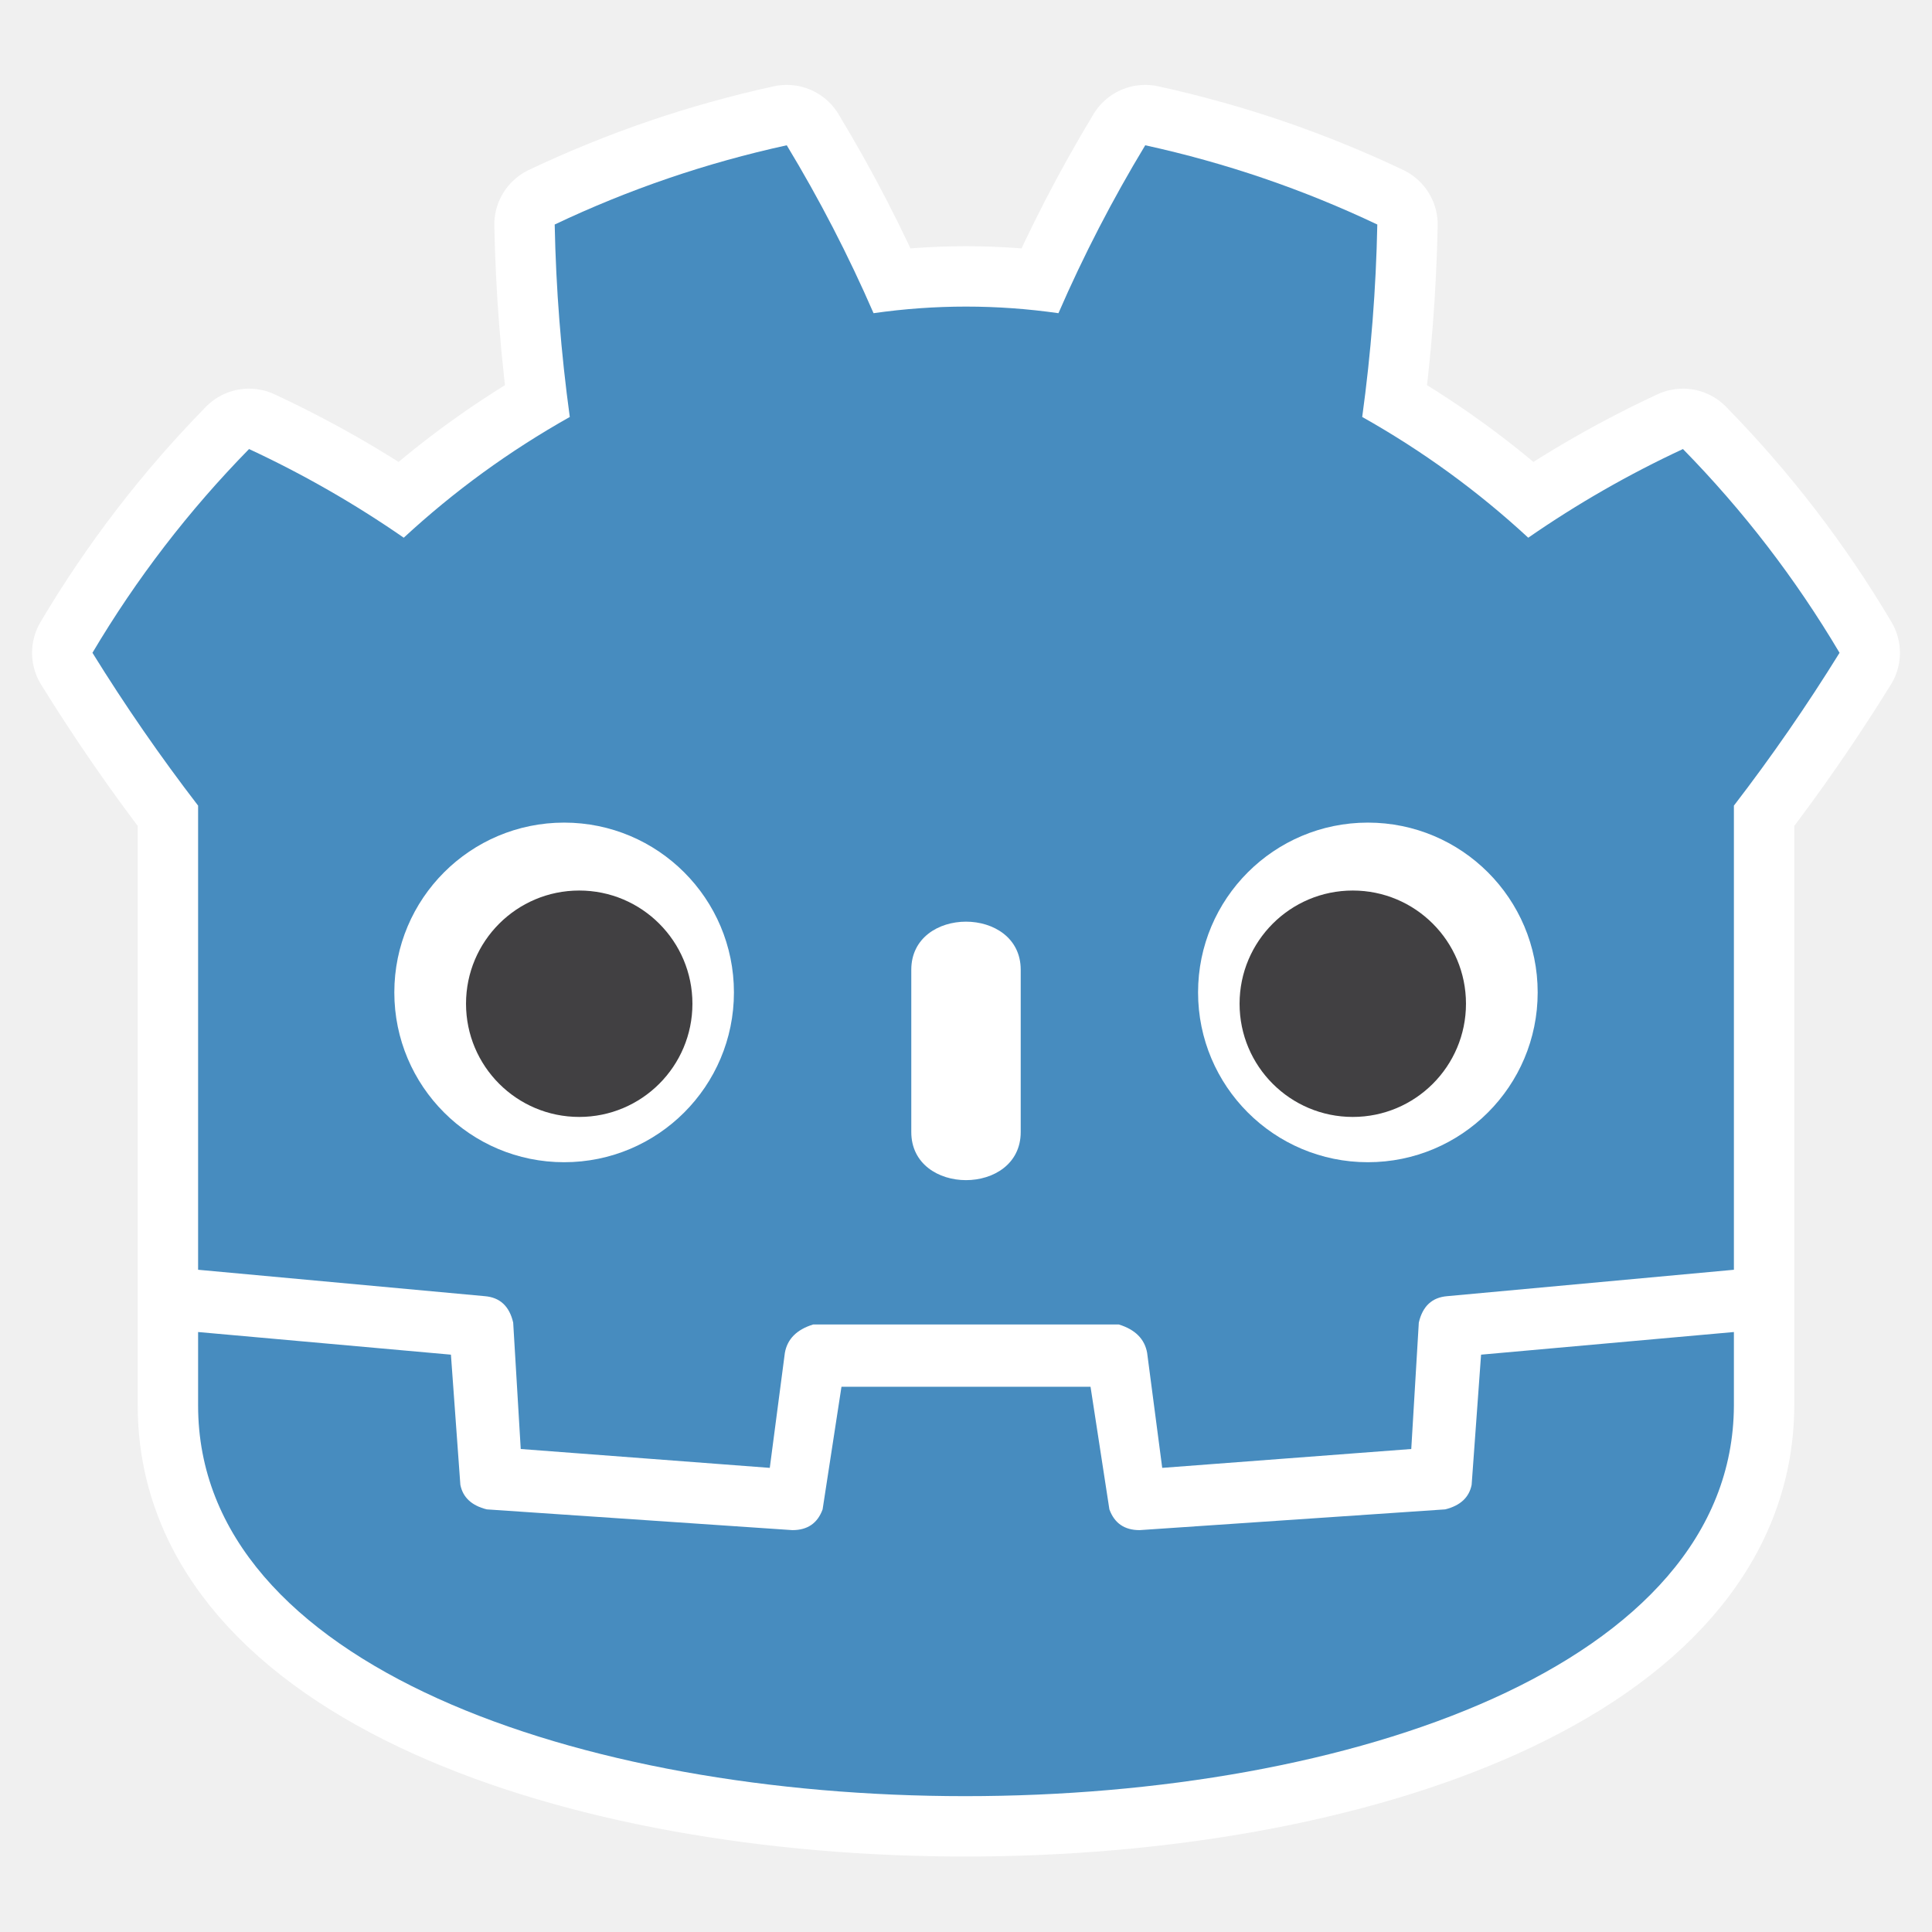
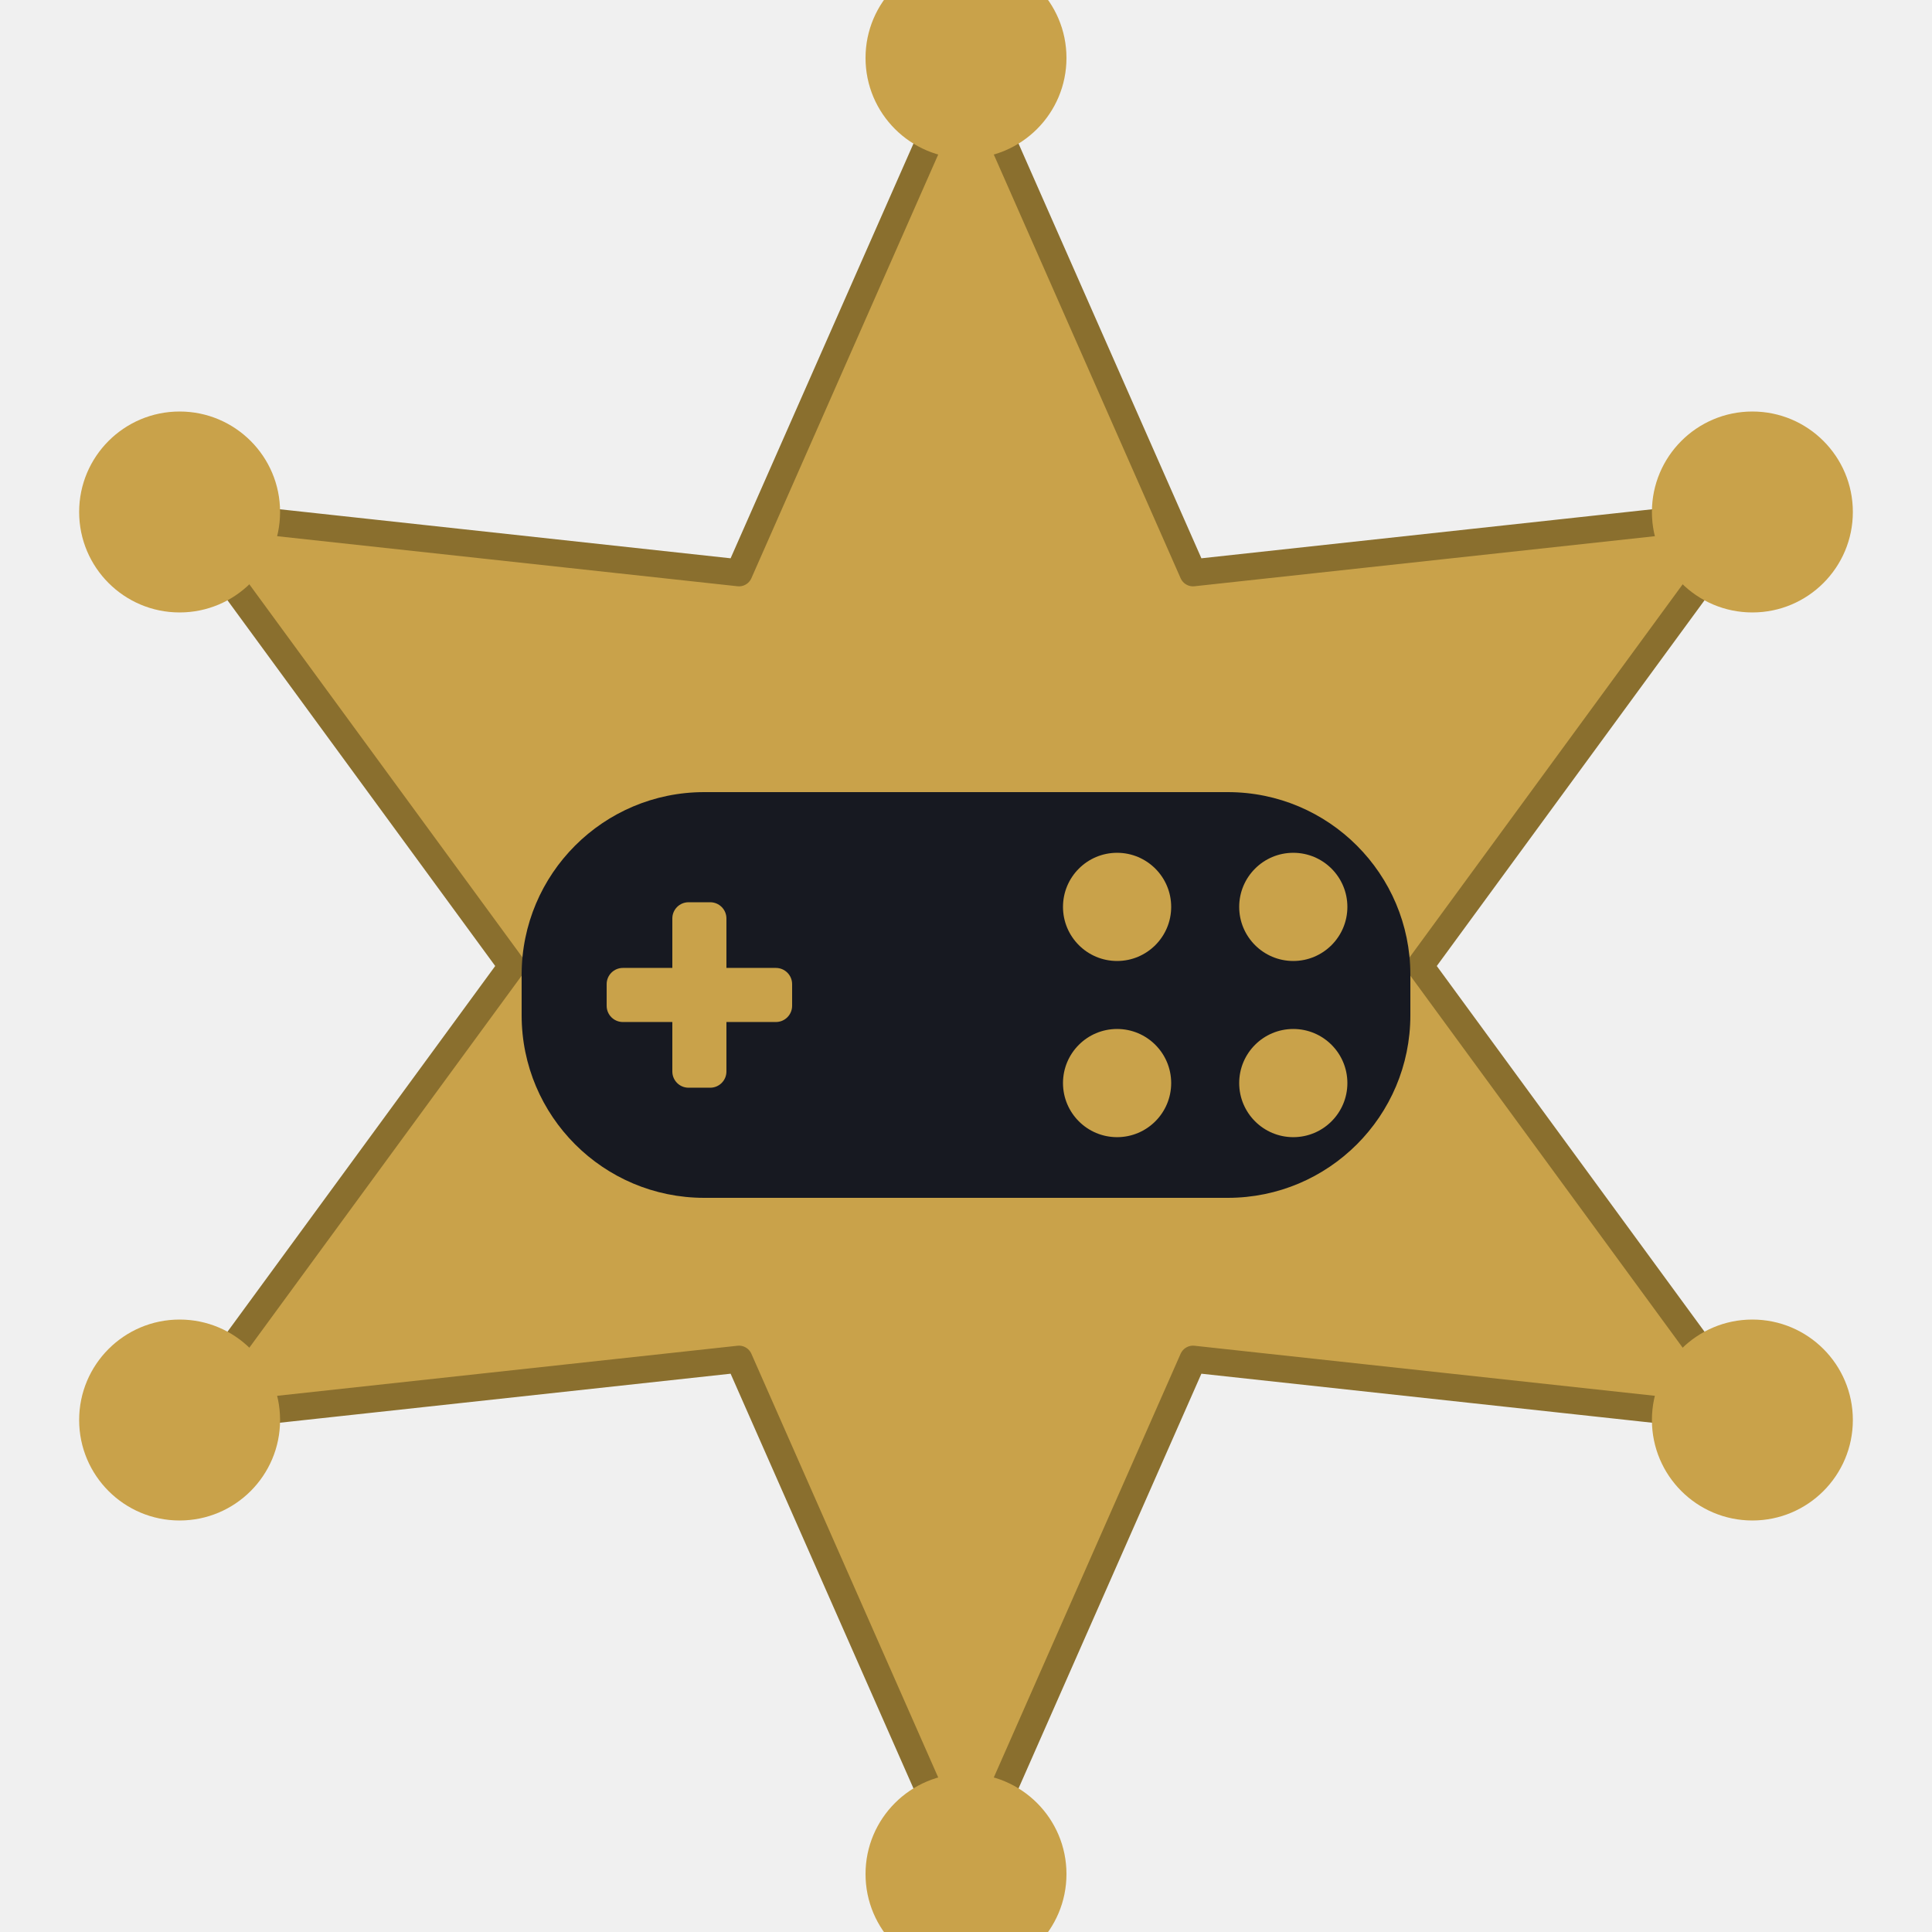
- <svg xmlns="http://www.w3.org/2000/svg" width="1024" height="1024">
-   <g fill="#fff">
-     <path d="M105 673v33q407 354 814 0v-33z" />
-     <path fill="none" stroke="#fff" stroke-linejoin="round" stroke-width="64" d="M105 745c0 276 813 276 814 0V427q30-39 56-81-35-59-83-108-43 20-82 47-40-37-88-64 7-51 8-102-59-28-123-42-26 43-46 89-49-7-98 0-20-46-46-89-64 14-123 42 1 51 8 102-48 27-88 64-39-27-82-47-48 49-83 108 26 42 56 81v318z" />
-     <path fill="#478cbf" d="m105 673 152 14q12 1 15 14l4 67 132 10 8-61q2-11 15-15h162q13 4 15 15l8 61 132-10 4-67q3-13 15-14l152-14V427q30-39 56-81-35-59-83-108-43 20-82 47-40-37-88-64 7-51 8-102-59-28-123-42-26 43-46 89-49-7-98 0-20-46-46-89-64 14-123 42 1 51 8 102-48 27-88 64-39-27-82-47-48 49-83 108 26 42 56 81zm0 33v39c0 276 813 276 814 0v-39l-134 12-5 69q-2 10-14 13l-162 11q-12 0-16-11l-10-65H446l-10 65q-4 11-16 11l-162-11q-12-3-14-13l-5-69z" />
-     <path d="M483 600c0 34 58 34 58 0v-86c0-34-58-34-58 0z" />
-     <circle cx="725" cy="526" r="90" />
-     <circle cx="299" cy="526" r="90" />
-   </g>
-   <g fill="#414042">
-     <circle cx="307" cy="532" r="60" />
-     <circle cx="717" cy="532" r="60" />
-   </g>
+ <svg xmlns="http://www.w3.org/2000/svg" width="1024" height="1024" viewBox="0 0 1024 1024" role="img" aria-label="Game Master">
+   <polygon points="512.00,30.72 632.32,303.60 928.80,271.36 752.64,512.00 928.80,752.64 632.32,720.40 512.00,993.28 391.68,720.40 95.20,752.64 271.36,512.00 95.20,271.36 391.68,303.60" fill="#c9a24a" stroke="#8a6f2e" stroke-width="14.34" stroke-linejoin="round" />
+   <circle cx="512.00" cy="30.72" r="53.25" fill="#c9a24a" />
+   <circle cx="928.80" cy="271.36" r="53.25" fill="#c9a24a" />
+   <circle cx="928.80" cy="752.64" r="53.25" fill="#c9a24a" />
+   <circle cx="512.00" cy="993.28" r="53.25" fill="#c9a24a" />
+   <circle cx="95.20" cy="752.64" r="53.25" fill="#c9a24a" />
+   <circle cx="95.20" cy="271.36" r="53.25" fill="#c9a24a" />
+   <rect x="276.48" y="419.84" width="471.04" height="215.04" rx="96.77" fill="#171921" />
+   <rect x="356.35" y="478.21" width="28.67" height="98.30" rx="8.60" fill="#c9a24a" />
+   <rect x="321.54" y="513.02" width="98.30" height="28.67" rx="8.60" fill="#c9a24a" />
+   <circle cx="592.08" cy="480.67" r="28.67" fill="#c9a24a" />
+   <circle cx="685.47" cy="480.67" r="28.67" fill="#c9a24a" />
+   <circle cx="592.08" cy="574.05" r="28.67" fill="#c9a24a" />
+   <circle cx="685.47" cy="574.05" r="28.67" fill="#c9a24a" />
</svg>
